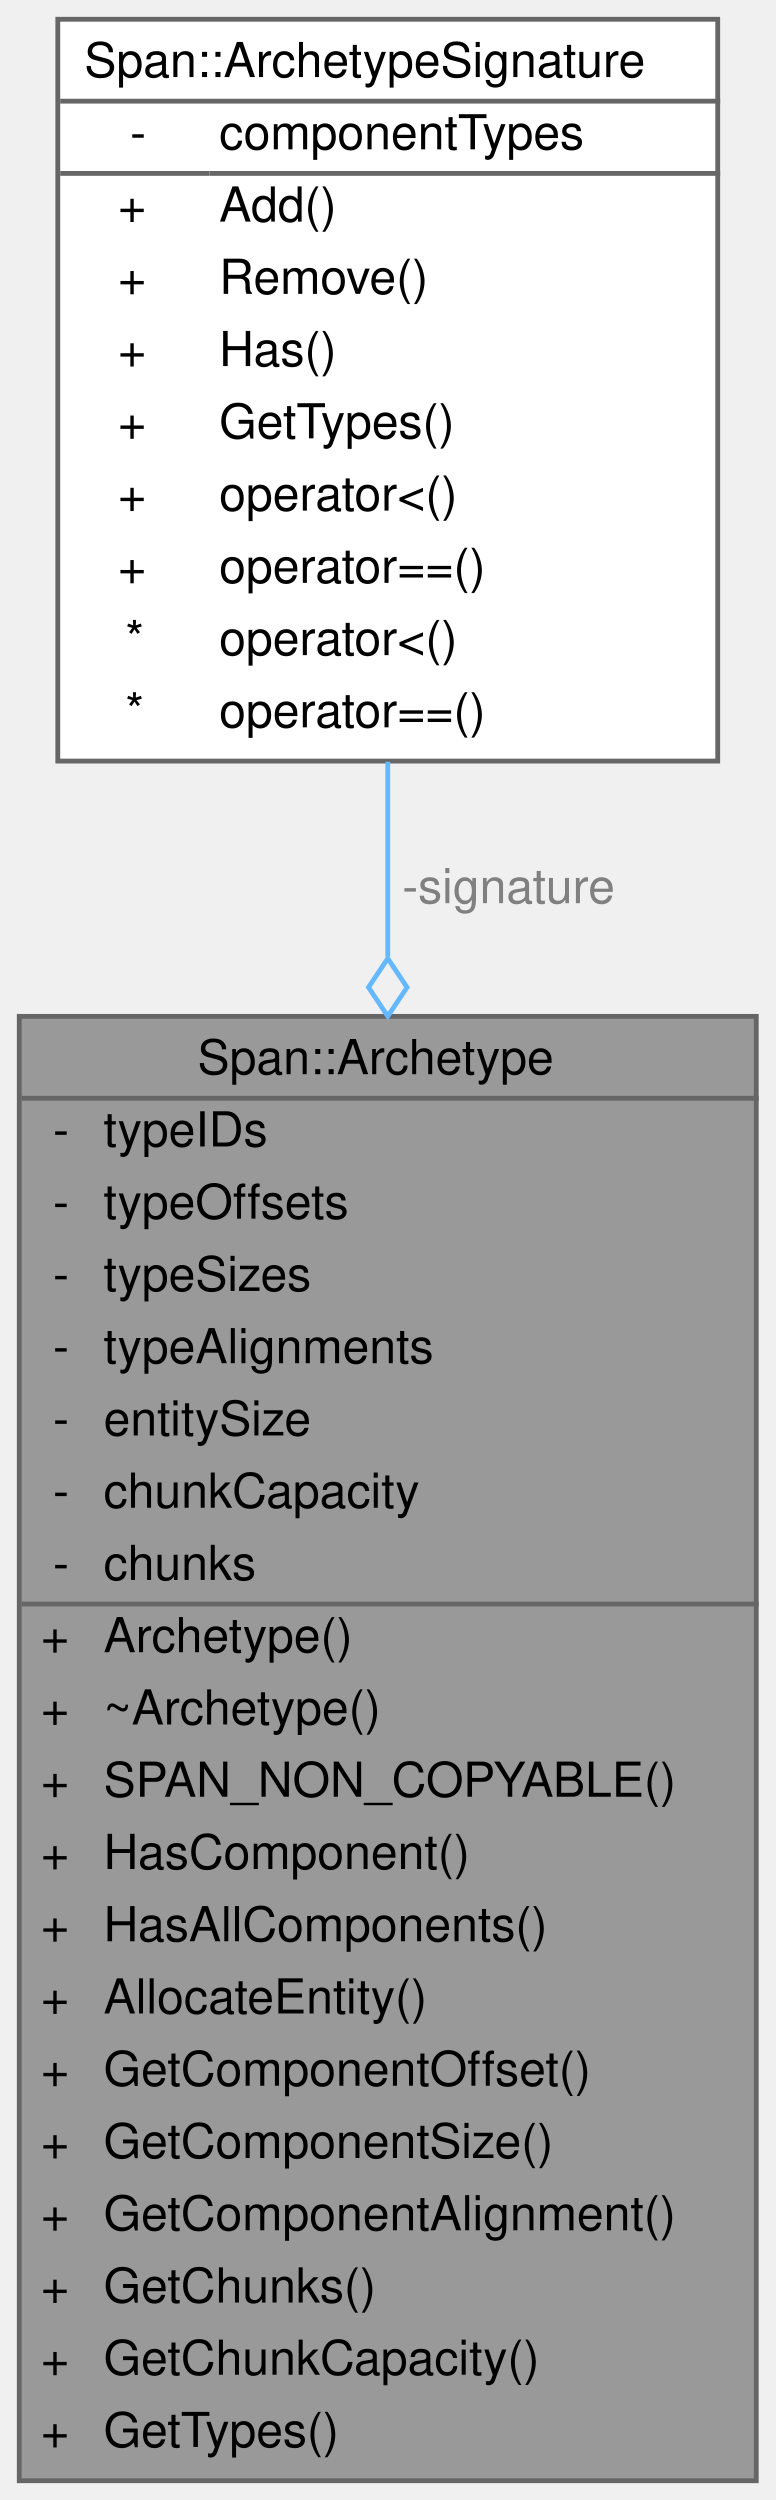
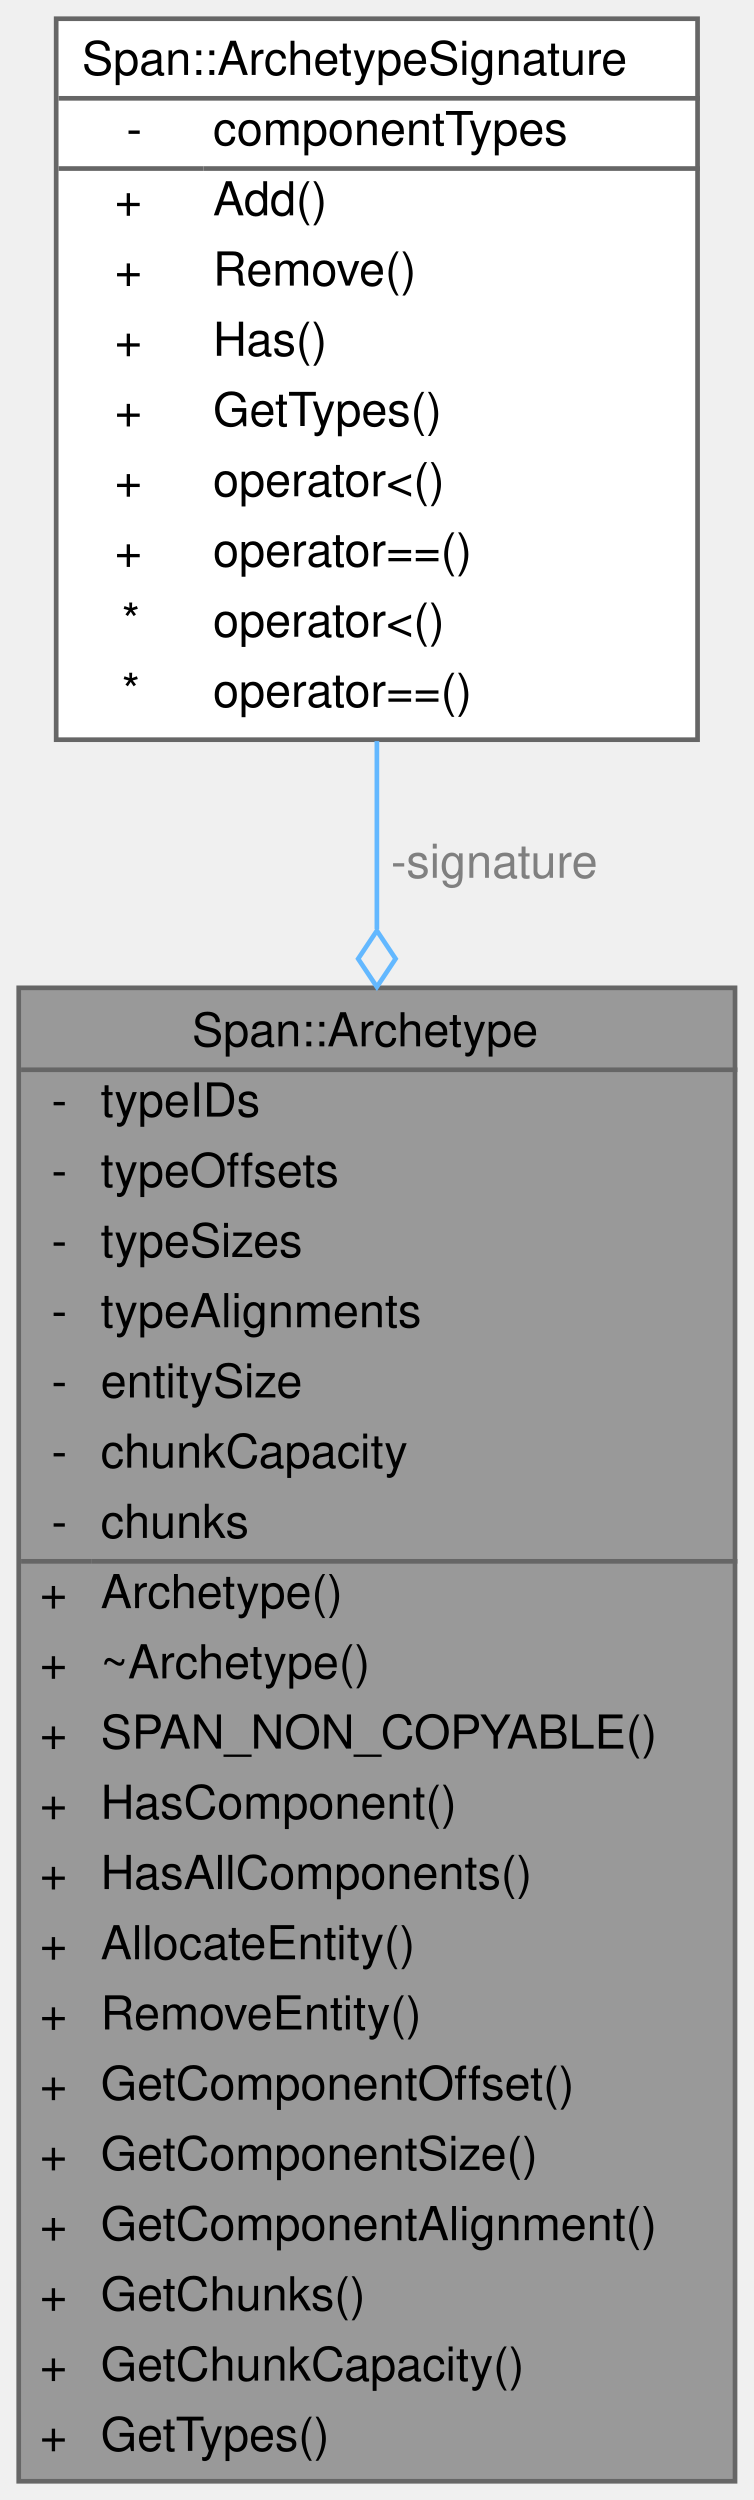
- <svg xmlns="http://www.w3.org/2000/svg" xmlns:xlink="http://www.w3.org/1999/xlink" width="161pt" height="519pt" viewBox="0.00 0.00 161.00 519.00">
-   <g id="graph0" class="graph" transform="scale(1 1) rotate(0) translate(4 515)">
+ <svg xmlns="http://www.w3.org/2000/svg" xmlns:xlink="http://www.w3.org/1999/xlink" width="161pt" height="534pt" viewBox="0.00 0.00 161.00 534.00">
+   <g id="graph0" class="graph" transform="scale(1 1) rotate(0) translate(4 530)">
    <g id="Node000001" class="node">
      <g id="a_Node000001">
        <a xlink:title="🏢 エンティティのコンテナクラス。メモリレイアウトを管理します。">
-           <polygon fill="#999999" stroke="transparent" points="153,-304 0,-304 0,0 153,0 153,-304" />
-           <text text-anchor="start" x="37" y="-292" font-family="Helvetica,sans-Serif" font-size="10.00">Span::Archetype</text>
-           <text text-anchor="start" x="7" y="-277" font-family="Helvetica,sans-Serif" font-size="10.00">-</text>
-           <text text-anchor="start" x="17.5" y="-277" font-family="Helvetica,sans-Serif" font-size="10.00">typeIDs</text>
-           <text text-anchor="start" x="7" y="-262" font-family="Helvetica,sans-Serif" font-size="10.00">-</text>
-           <text text-anchor="start" x="17.5" y="-262" font-family="Helvetica,sans-Serif" font-size="10.00">typeOffsets</text>
-           <text text-anchor="start" x="7" y="-247" font-family="Helvetica,sans-Serif" font-size="10.00">-</text>
-           <text text-anchor="start" x="17.5" y="-247" font-family="Helvetica,sans-Serif" font-size="10.00">typeSizes</text>
-           <text text-anchor="start" x="7" y="-232" font-family="Helvetica,sans-Serif" font-size="10.00">-</text>
-           <text text-anchor="start" x="17.5" y="-232" font-family="Helvetica,sans-Serif" font-size="10.00">typeAlignments</text>
-           <text text-anchor="start" x="7" y="-217" font-family="Helvetica,sans-Serif" font-size="10.00">-</text>
-           <text text-anchor="start" x="17.5" y="-217" font-family="Helvetica,sans-Serif" font-size="10.00">entitySize</text>
-           <text text-anchor="start" x="7" y="-202" font-family="Helvetica,sans-Serif" font-size="10.00">-</text>
-           <text text-anchor="start" x="17.5" y="-202" font-family="Helvetica,sans-Serif" font-size="10.00">chunkCapacity</text>
-           <text text-anchor="start" x="7" y="-187" font-family="Helvetica,sans-Serif" font-size="10.00">-</text>
-           <text text-anchor="start" x="17.5" y="-187" font-family="Helvetica,sans-Serif" font-size="10.00">chunks</text>
-           <text text-anchor="start" x="4.5" y="-172" font-family="Helvetica,sans-Serif" font-size="10.00">+</text>
-           <text text-anchor="start" x="17.5" y="-172" font-family="Helvetica,sans-Serif" font-size="10.00">Archetype()</text>
-           <text text-anchor="start" x="4.5" y="-157" font-family="Helvetica,sans-Serif" font-size="10.00">+</text>
-           <text text-anchor="start" x="17.5" y="-157" font-family="Helvetica,sans-Serif" font-size="10.00">~Archetype()</text>
-           <text text-anchor="start" x="4.5" y="-142" font-family="Helvetica,sans-Serif" font-size="10.00">+</text>
-           <text text-anchor="start" x="17.5" y="-142" font-family="Helvetica,sans-Serif" font-size="10.00">SPAN_NON_COPYABLE()</text>
-           <text text-anchor="start" x="4.5" y="-127" font-family="Helvetica,sans-Serif" font-size="10.00">+</text>
-           <text text-anchor="start" x="17.5" y="-127" font-family="Helvetica,sans-Serif" font-size="10.00">HasComponent()</text>
-           <text text-anchor="start" x="4.5" y="-112" font-family="Helvetica,sans-Serif" font-size="10.00">+</text>
-           <text text-anchor="start" x="17.5" y="-112" font-family="Helvetica,sans-Serif" font-size="10.00">HasAllComponents()</text>
-           <text text-anchor="start" x="4.5" y="-97" font-family="Helvetica,sans-Serif" font-size="10.00">+</text>
-           <text text-anchor="start" x="17.5" y="-97" font-family="Helvetica,sans-Serif" font-size="10.00">AllocateEntity()</text>
-           <text text-anchor="start" x="4.5" y="-82" font-family="Helvetica,sans-Serif" font-size="10.00">+</text>
-           <text text-anchor="start" x="17.5" y="-82" font-family="Helvetica,sans-Serif" font-size="10.00">GetComponentOffset()</text>
-           <text text-anchor="start" x="4.5" y="-67" font-family="Helvetica,sans-Serif" font-size="10.00">+</text>
-           <text text-anchor="start" x="17.5" y="-67" font-family="Helvetica,sans-Serif" font-size="10.00">GetComponentSize()</text>
-           <text text-anchor="start" x="4.5" y="-52" font-family="Helvetica,sans-Serif" font-size="10.00">+</text>
-           <text text-anchor="start" x="17.5" y="-52" font-family="Helvetica,sans-Serif" font-size="10.00">GetComponentAlignment()</text>
-           <text text-anchor="start" x="4.5" y="-37" font-family="Helvetica,sans-Serif" font-size="10.00">+</text>
-           <text text-anchor="start" x="17.5" y="-37" font-family="Helvetica,sans-Serif" font-size="10.00">GetChunks()</text>
-           <text text-anchor="start" x="4.5" y="-22" font-family="Helvetica,sans-Serif" font-size="10.00">+</text>
-           <text text-anchor="start" x="17.5" y="-22" font-family="Helvetica,sans-Serif" font-size="10.00">GetChunkCapacity()</text>
-           <text text-anchor="start" x="4.5" y="-7" font-family="Helvetica,sans-Serif" font-size="10.00">+</text>
-           <text text-anchor="start" x="17.5" y="-7" font-family="Helvetica,sans-Serif" font-size="10.00">GetTypes()</text>
-           <polygon fill="#666666" stroke="#666666" points="0.5,-287 0.5,-287 153.5,-287 153.5,-287 0.5,-287" />
-           <polygon fill="#666666" stroke="#666666" points="0.5,-182 0.5,-182 15.5,-182 15.5,-182 0.5,-182" />
-           <polygon fill="#666666" stroke="#666666" points="15.5,-182 15.5,-182 153.5,-182 153.5,-182 15.5,-182" />
-           <polygon fill="none" stroke="#666666" points="0,0 0,-304 153,-304 153,0 0,0" />
+           <polygon fill="#999999" stroke="transparent" points="153,-319 0,-319 0,0 153,0 153,-319" />
+           <text text-anchor="start" x="37" y="-306.5" font-family="Helvetica,sans-Serif" font-size="10.00">Span::Archetype</text>
+           <text text-anchor="start" x="7" y="-291.5" font-family="Helvetica,sans-Serif" font-size="10.00">-</text>
+           <text text-anchor="start" x="17.5" y="-291.5" font-family="Helvetica,sans-Serif" font-size="10.00">typeIDs</text>
+           <text text-anchor="start" x="7" y="-276.5" font-family="Helvetica,sans-Serif" font-size="10.00">-</text>
+           <text text-anchor="start" x="17.5" y="-276.5" font-family="Helvetica,sans-Serif" font-size="10.00">typeOffsets</text>
+           <text text-anchor="start" x="7" y="-261.5" font-family="Helvetica,sans-Serif" font-size="10.00">-</text>
+           <text text-anchor="start" x="17.5" y="-261.5" font-family="Helvetica,sans-Serif" font-size="10.00">typeSizes</text>
+           <text text-anchor="start" x="7" y="-246.5" font-family="Helvetica,sans-Serif" font-size="10.00">-</text>
+           <text text-anchor="start" x="17.5" y="-246.5" font-family="Helvetica,sans-Serif" font-size="10.00">typeAlignments</text>
+           <text text-anchor="start" x="7" y="-231.5" font-family="Helvetica,sans-Serif" font-size="10.00">-</text>
+           <text text-anchor="start" x="17.5" y="-231.5" font-family="Helvetica,sans-Serif" font-size="10.00">entitySize</text>
+           <text text-anchor="start" x="7" y="-216.5" font-family="Helvetica,sans-Serif" font-size="10.00">-</text>
+           <text text-anchor="start" x="17.5" y="-216.5" font-family="Helvetica,sans-Serif" font-size="10.00">chunkCapacity</text>
+           <text text-anchor="start" x="7" y="-201.5" font-family="Helvetica,sans-Serif" font-size="10.00">-</text>
+           <text text-anchor="start" x="17.5" y="-201.5" font-family="Helvetica,sans-Serif" font-size="10.00">chunks</text>
+           <text text-anchor="start" x="4.5" y="-186.5" font-family="Helvetica,sans-Serif" font-size="10.00">+</text>
+           <text text-anchor="start" x="17.5" y="-186.5" font-family="Helvetica,sans-Serif" font-size="10.00">Archetype()</text>
+           <text text-anchor="start" x="4.5" y="-171.5" font-family="Helvetica,sans-Serif" font-size="10.00">+</text>
+           <text text-anchor="start" x="17.5" y="-171.5" font-family="Helvetica,sans-Serif" font-size="10.00">~Archetype()</text>
+           <text text-anchor="start" x="4.5" y="-156.5" font-family="Helvetica,sans-Serif" font-size="10.00">+</text>
+           <text text-anchor="start" x="17.5" y="-156.5" font-family="Helvetica,sans-Serif" font-size="10.00">SPAN_NON_COPYABLE()</text>
+           <text text-anchor="start" x="4.5" y="-141.5" font-family="Helvetica,sans-Serif" font-size="10.00">+</text>
+           <text text-anchor="start" x="17.5" y="-141.5" font-family="Helvetica,sans-Serif" font-size="10.00">HasComponent()</text>
+           <text text-anchor="start" x="4.5" y="-126.5" font-family="Helvetica,sans-Serif" font-size="10.00">+</text>
+           <text text-anchor="start" x="17.5" y="-126.5" font-family="Helvetica,sans-Serif" font-size="10.00">HasAllComponents()</text>
+           <text text-anchor="start" x="4.5" y="-111.5" font-family="Helvetica,sans-Serif" font-size="10.00">+</text>
+           <text text-anchor="start" x="17.5" y="-111.5" font-family="Helvetica,sans-Serif" font-size="10.00">AllocateEntity()</text>
+           <text text-anchor="start" x="4.5" y="-96.5" font-family="Helvetica,sans-Serif" font-size="10.00">+</text>
+           <text text-anchor="start" x="17.5" y="-96.5" font-family="Helvetica,sans-Serif" font-size="10.00">RemoveEntity()</text>
+           <text text-anchor="start" x="4.5" y="-81.5" font-family="Helvetica,sans-Serif" font-size="10.00">+</text>
+           <text text-anchor="start" x="17.5" y="-81.5" font-family="Helvetica,sans-Serif" font-size="10.00">GetComponentOffset()</text>
+           <text text-anchor="start" x="4.5" y="-66.5" font-family="Helvetica,sans-Serif" font-size="10.00">+</text>
+           <text text-anchor="start" x="17.5" y="-66.5" font-family="Helvetica,sans-Serif" font-size="10.00">GetComponentSize()</text>
+           <text text-anchor="start" x="4.5" y="-51.5" font-family="Helvetica,sans-Serif" font-size="10.00">+</text>
+           <text text-anchor="start" x="17.5" y="-51.5" font-family="Helvetica,sans-Serif" font-size="10.00">GetComponentAlignment()</text>
+           <text text-anchor="start" x="4.5" y="-36.5" font-family="Helvetica,sans-Serif" font-size="10.00">+</text>
+           <text text-anchor="start" x="17.5" y="-36.5" font-family="Helvetica,sans-Serif" font-size="10.00">GetChunks()</text>
+           <text text-anchor="start" x="4.5" y="-21.5" font-family="Helvetica,sans-Serif" font-size="10.00">+</text>
+           <text text-anchor="start" x="17.5" y="-21.5" font-family="Helvetica,sans-Serif" font-size="10.00">GetChunkCapacity()</text>
+           <text text-anchor="start" x="4.5" y="-6.5" font-family="Helvetica,sans-Serif" font-size="10.00">+</text>
+           <text text-anchor="start" x="17.5" y="-6.5" font-family="Helvetica,sans-Serif" font-size="10.00">GetTypes()</text>
+           <polygon fill="#666666" stroke="#666666" points="0.5,-301.5 0.5,-301.5 153.5,-301.5 153.5,-301.5 0.5,-301.5" />
+           <polygon fill="#666666" stroke="#666666" points="0.5,-196.5 0.5,-196.5 15.5,-196.5 15.5,-196.5 0.5,-196.5" />
+           <polygon fill="#666666" stroke="#666666" points="15.5,-196.5 15.5,-196.5 153.5,-196.5 153.5,-196.5 15.5,-196.5" />
+           <polygon fill="none" stroke="#666666" points="0,0 0,-319 153,-319 153,0 0,0" />
        </a>
      </g>
    </g>
    <g id="Node000002" class="node">
      <g id="a_Node000002">
        <a xlink:href="classSpan_1_1ArchetypeSignature.html" target="_top" xlink:title="🔑 アーキタイプを識別するための署名キー">
-           <polygon fill="white" stroke="transparent" points="145,-511 8,-511 8,-357 145,-357 145,-511" />
-           <text text-anchor="start" x="13.5" y="-499" font-family="Helvetica,sans-Serif" font-size="10.00">Span::ArchetypeSignature</text>
-           <text text-anchor="start" x="23" y="-484" font-family="Helvetica,sans-Serif" font-size="10.00">-</text>
-           <text text-anchor="start" x="41.5" y="-484" font-family="Helvetica,sans-Serif" font-size="10.00">componentTypes</text>
+           <polygon fill="white" stroke="transparent" points="145,-526 8,-526 8,-372 145,-372 145,-526" />
+           <text text-anchor="start" x="13.5" y="-514" font-family="Helvetica,sans-Serif" font-size="10.00">Span::ArchetypeSignature</text>
+           <text text-anchor="start" x="23" y="-499" font-family="Helvetica,sans-Serif" font-size="10.00">-</text>
+           <text text-anchor="start" x="41.5" y="-499" font-family="Helvetica,sans-Serif" font-size="10.00">componentTypes</text>
+           <text text-anchor="start" x="20.5" y="-484" font-family="Helvetica,sans-Serif" font-size="10.00">+</text>
+           <text text-anchor="start" x="41.5" y="-484" font-family="Helvetica,sans-Serif" font-size="10.00">Add()</text>
          <text text-anchor="start" x="20.5" y="-469" font-family="Helvetica,sans-Serif" font-size="10.00">+</text>
-           <text text-anchor="start" x="41.5" y="-469" font-family="Helvetica,sans-Serif" font-size="10.00">Add()</text>
+           <text text-anchor="start" x="41.5" y="-469" font-family="Helvetica,sans-Serif" font-size="10.00">Remove()</text>
          <text text-anchor="start" x="20.5" y="-454" font-family="Helvetica,sans-Serif" font-size="10.00">+</text>
-           <text text-anchor="start" x="41.5" y="-454" font-family="Helvetica,sans-Serif" font-size="10.00">Remove()</text>
+           <text text-anchor="start" x="41.5" y="-454" font-family="Helvetica,sans-Serif" font-size="10.00">Has()</text>
          <text text-anchor="start" x="20.5" y="-439" font-family="Helvetica,sans-Serif" font-size="10.00">+</text>
-           <text text-anchor="start" x="41.5" y="-439" font-family="Helvetica,sans-Serif" font-size="10.00">Has()</text>
+           <text text-anchor="start" x="41.5" y="-439" font-family="Helvetica,sans-Serif" font-size="10.00">GetTypes()</text>
          <text text-anchor="start" x="20.5" y="-424" font-family="Helvetica,sans-Serif" font-size="10.00">+</text>
-           <text text-anchor="start" x="41.5" y="-424" font-family="Helvetica,sans-Serif" font-size="10.00">GetTypes()</text>
+           <text text-anchor="start" x="41.5" y="-424" font-family="Helvetica,sans-Serif" font-size="10.00">operator&lt;()</text>
          <text text-anchor="start" x="20.5" y="-409" font-family="Helvetica,sans-Serif" font-size="10.00">+</text>
-           <text text-anchor="start" x="41.5" y="-409" font-family="Helvetica,sans-Serif" font-size="10.00">operator&lt;()</text>
-           <text text-anchor="start" x="20.5" y="-394" font-family="Helvetica,sans-Serif" font-size="10.00">+</text>
-           <text text-anchor="start" x="41.5" y="-394" font-family="Helvetica,sans-Serif" font-size="10.00">operator==()</text>
+           <text text-anchor="start" x="41.5" y="-409" font-family="Helvetica,sans-Serif" font-size="10.00">operator==()</text>
+           <text text-anchor="start" x="22" y="-394" font-family="Helvetica,sans-Serif" font-size="10.00">*</text>
+           <text text-anchor="start" x="41.5" y="-394" font-family="Helvetica,sans-Serif" font-size="10.00">operator&lt;()</text>
          <text text-anchor="start" x="22" y="-379" font-family="Helvetica,sans-Serif" font-size="10.00">*</text>
-           <text text-anchor="start" x="41.5" y="-379" font-family="Helvetica,sans-Serif" font-size="10.00">operator&lt;()</text>
-           <text text-anchor="start" x="22" y="-364" font-family="Helvetica,sans-Serif" font-size="10.00">*</text>
-           <text text-anchor="start" x="41.5" y="-364" font-family="Helvetica,sans-Serif" font-size="10.00">operator==()</text>
-           <polygon fill="#666666" stroke="#666666" points="8.5,-494 8.5,-494 145.5,-494 145.5,-494 8.5,-494" />
-           <polygon fill="#666666" stroke="#666666" points="8.5,-479 8.5,-479 39.5,-479 39.5,-479 8.5,-479" />
-           <polygon fill="#666666" stroke="#666666" points="39.5,-479 39.5,-479 145.5,-479 145.5,-479 39.5,-479" />
-           <polygon fill="none" stroke="#666666" points="8,-357 8,-511 145,-511 145,-357 8,-357" />
+           <text text-anchor="start" x="41.5" y="-379" font-family="Helvetica,sans-Serif" font-size="10.00">operator==()</text>
+           <polygon fill="#666666" stroke="#666666" points="8.5,-509 8.5,-509 145.5,-509 145.5,-509 8.5,-509" />
+           <polygon fill="#666666" stroke="#666666" points="8.5,-494 8.5,-494 39.5,-494 39.5,-494 8.5,-494" />
+           <polygon fill="#666666" stroke="#666666" points="39.5,-494 39.5,-494 145.5,-494 145.5,-494 39.5,-494" />
+           <polygon fill="none" stroke="#666666" points="8,-372 8,-526 145,-526 145,-372 8,-372" />
        </a>
      </g>
    </g>
    <g id="edge1_Node000001_Node000002" class="edge">
      <g id="a_edge1_Node000001_Node000002">
        <a xlink:title=" ">
-           <path fill="none" stroke="#63b8ff" d="M76.5,-356.86C76.5,-344.08 76.5,-330.4 76.5,-316.4" />
-           <polygon fill="none" stroke="#63b8ff" points="76.5,-316.03 72.5,-310.03 76.5,-304.03 80.5,-310.03 76.5,-316.03" />
+           <path fill="none" stroke="#63b8ff" d="M76.5,-371.71C76.5,-359.04 76.5,-345.46 76.5,-331.53" />
+           <polygon fill="none" stroke="#63b8ff" points="76.5,-331.2 72.5,-325.2 76.5,-319.2 80.5,-325.2 76.5,-331.2" />
        </a>
      </g>
-       <text text-anchor="start" x="79.5" y="-327.5" font-family="Helvetica,sans-Serif" font-size="10.00" fill="grey">-signature</text>
+       <text text-anchor="start" x="79.5" y="-342.5" font-family="Helvetica,sans-Serif" font-size="10.00" fill="grey">-signature</text>
    </g>
  </g>
</svg>
